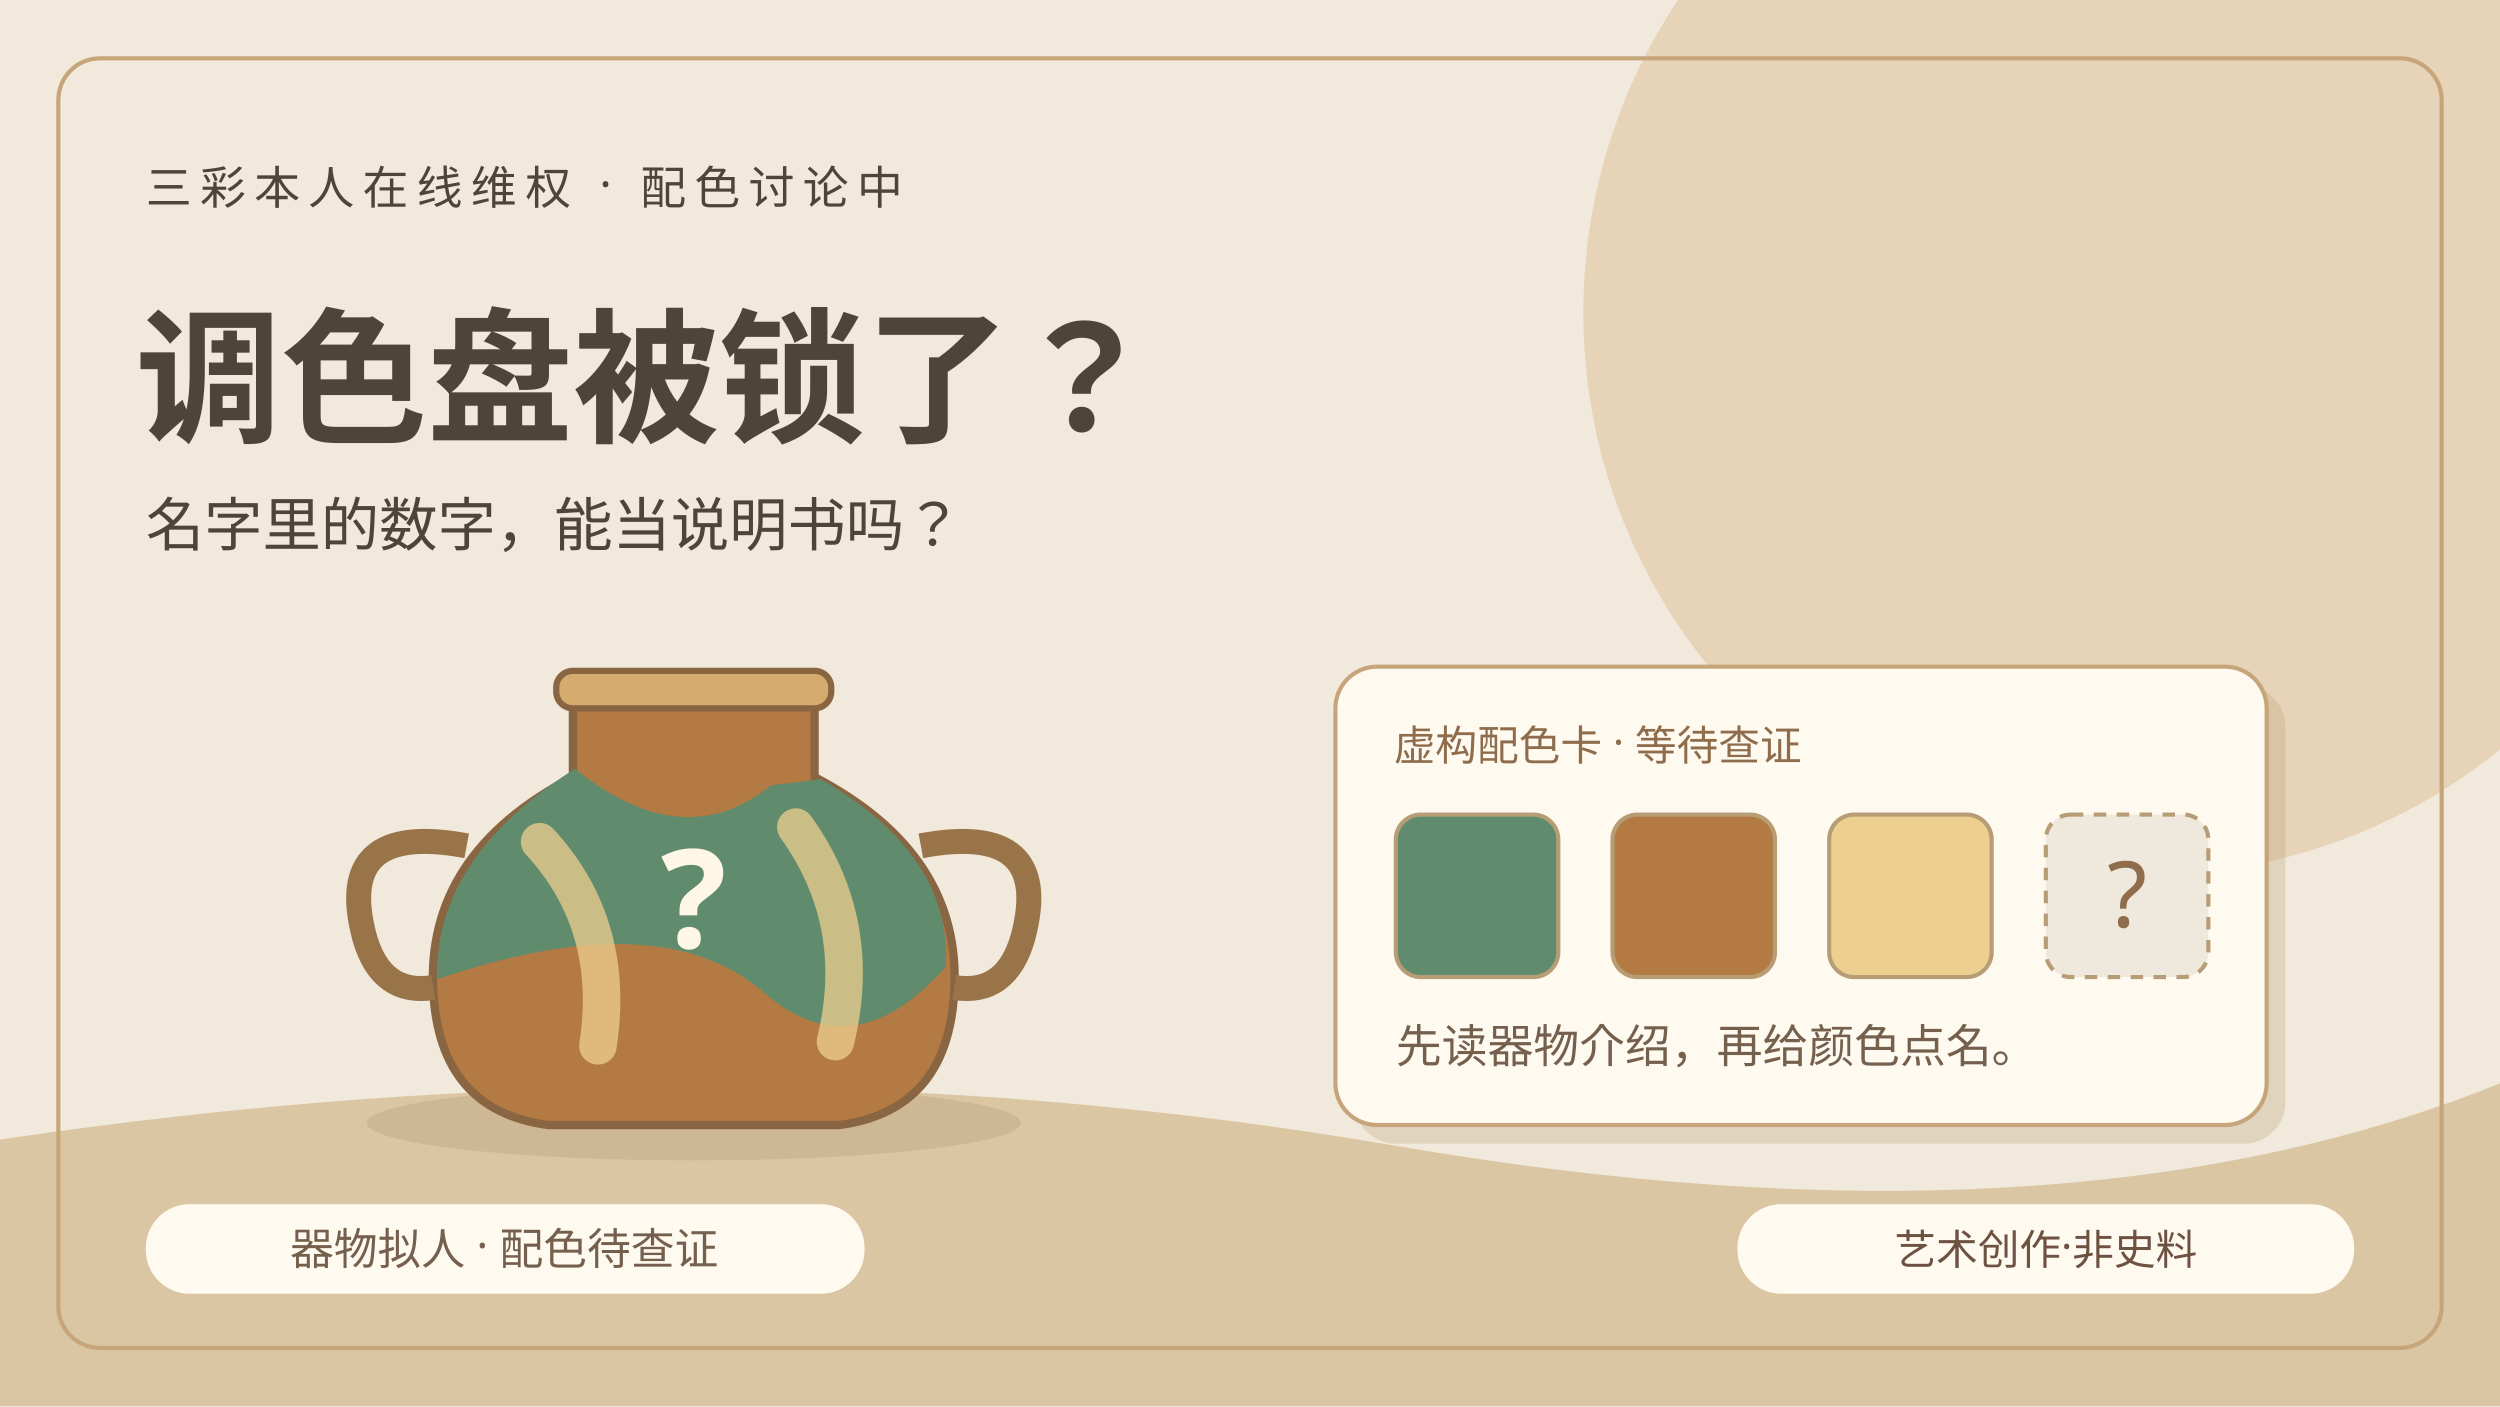
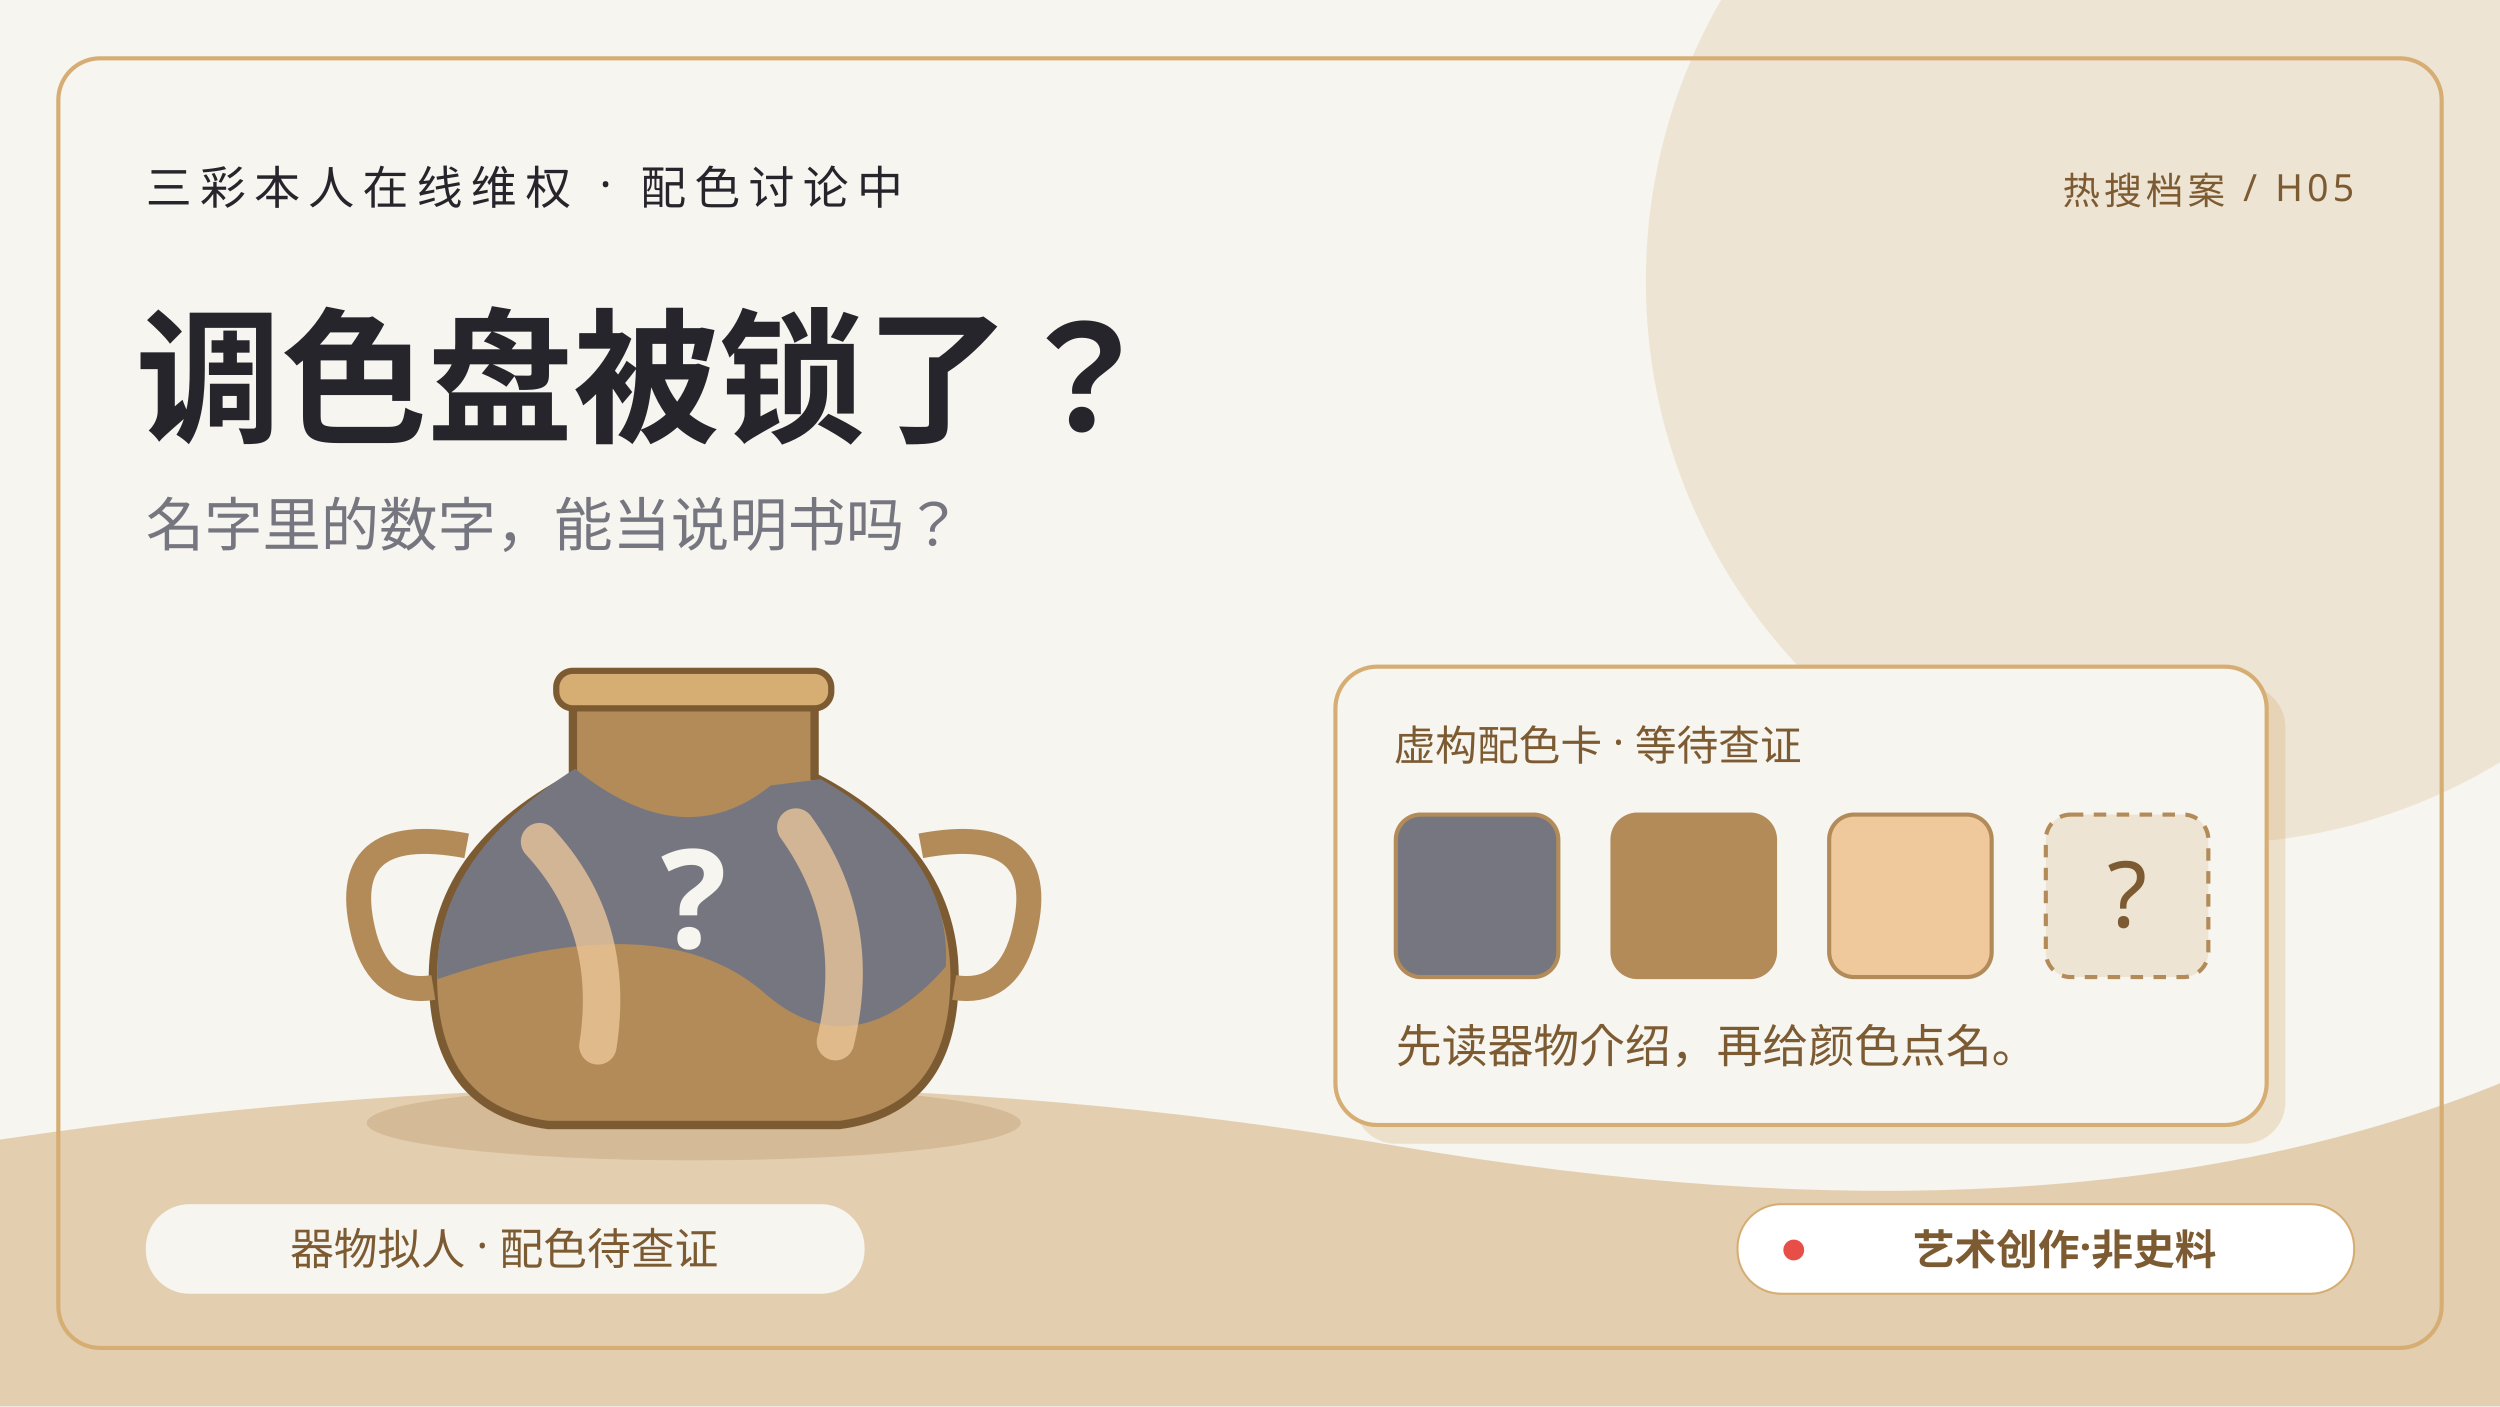
<svg xmlns="http://www.w3.org/2000/svg" width="1200" height="675" viewBox="0 0 1200 675" role="img" aria-labelledby="title desc">
-   <rect width="1200" height="675" fill="#f1e9dc" />
-   <circle cx="1030" cy="150" r="270" fill="#e7d3b7" />
-   <path d="M0 547Q350 495 670 550T1200 520V675H0Z" fill="#dbc6a4" />
-   <rect x="28" y="28" width="1144" height="619" rx="20" fill="none" stroke="#c5a579" stroke-width="2" />
-   <g font-family="sans-serif" fill="#4f4438">
+   <rect width="1200" height="675" fill="#f7f5f0" />
+   <circle cx="1060" cy="135" r="270" fill="#eee4d4" />
+   <path d="M0 547Q350 495 670 550T1200 520V675H0Z" fill="#e3cfb0" />
+   <rect x="28" y="28" width="1144" height="619" rx="20" fill="none" stroke="#d6ad72" stroke-width="2" />
+   <g font-family="sans-serif" fill="#26252c">
    <text x="70" y="98" font-size="22" letter-spacing="4">三彩本人在线维权 · 配色讨论中</text>
    <text x="65" y="207" font-size="70" font-weight="800">调色盘被锁了？</text>
-     <text x="70" y="262" font-size="28">名字里的数字，能当说明书吗？</text>
+     <text x="70" y="262" font-size="28" fill="#767680" letter-spacing="0">名字里的数字，能当说明书吗？</text>
  </g>
  <g transform="translate(333 435)">
-     <ellipse cy="104" rx="157" ry="18" fill="#ac936f" opacity=".3" />
-     <path d="M-58-103H58V-62Q129-25 125 41Q122 98 70 105H-70Q-122 98-125 41Q-129-25-58-62Z" fill="#b47a43" stroke="#896542" stroke-width="4" />
-     <path d="M-57-66Q-5-24 37-58L61-61Q124-25 121 29Q76 80 32 40Q-18-1-123 35Q-125-23-57-66Z" fill="#608b6d" />
-     <path d="M-74-31Q-37 9-46 67M49-38Q82 8 68 65" fill="none" stroke="#edcf8f" stroke-width="18" stroke-linecap="round" opacity=".75" />
-     <rect x="-66" y="-113" width="132" height="18" rx="8" fill="#d6ac6e" stroke="#896542" stroke-width="3" />
-     <path d="M-109-29Q-173-41-158 15Q-150 43-125 39M109-29Q173-41 158 15Q150 43 125 39" fill="none" stroke="#997449" stroke-width="12" />
-     <text y="20" text-anchor="middle" font-family="sans-serif" font-size="66" font-weight="800" fill="#fff7e6">?</text>
+     <ellipse cy="104" rx="157" ry="18" fill="#b28b59" opacity=".3" />
+     <path d="M-58-103H58V-62Q129-25 125 41Q122 98 70 105H-70Q-122 98-125 41Q-129-25-58-62Z" fill="#b28b59" stroke="#7d5b32" stroke-width="4" />
+     <path d="M-57-66Q-5-24 37-58L61-61Q124-25 121 29Q76 80 32 40Q-18-1-123 35Q-125-23-57-66Z" fill="#767680" />
+     <path d="M-74-31Q-37 9-46 67M49-38Q82 8 68 65" fill="none" stroke="#efc99c" stroke-width="18" stroke-linecap="round" opacity=".75" />
+     <rect x="-66" y="-113" width="132" height="18" rx="8" fill="#d6ad72" stroke="#7d5b32" stroke-width="3" />
+     <path d="M-109-29Q-173-41-158 15Q-150 43-125 39M109-29Q173-41 158 15Q150 43 125 39" fill="none" stroke="#b28b59" stroke-width="12" />
+     <text y="20" text-anchor="middle" font-family="sans-serif" font-size="66" font-weight="800" fill="#f7f5f0">?</text>
  </g>
  <g transform="translate(641 320)" font-family="sans-serif">
-     <rect x="9" y="9" width="447" height="220" rx="20" fill="#bba07a" opacity=".3" />
-     <rect width="447" height="220" rx="20" fill="#fffaf0" stroke="#c5a579" stroke-width="2" />
-     <text x="28" y="45" font-size="20" fill="#8f6d4c">虚构配色卡 · 等待查证</text>
-     <g stroke="#b79d75" stroke-width="2">
-       <rect x="29" y="71" width="78" height="78" rx="12" fill="#608b6d" />
-       <rect x="133" y="71" width="78" height="78" rx="12" fill="#b47a43" />
-       <rect x="237" y="71" width="78" height="78" rx="12" fill="#edcf8f" />
-       <rect x="341" y="71" width="78" height="78" rx="12" fill="#efe9dd" stroke-dasharray="6 5" />
+     <rect x="9" y="9" width="447" height="220" rx="20" fill="#d6ad72" opacity=".3" />
+     <rect width="447" height="220" rx="20" fill="#f7f5f0" stroke="#d6ad72" stroke-width="2" />
+     <text x="28" y="45" font-size="20" fill="#7d5b32">虚构配色卡 · 等待查证</text>
+     <g stroke="#b28b59" stroke-width="2">
+       <rect x="29" y="71" width="78" height="78" rx="12" fill="#767680" />
+       <rect x="133" y="71" width="78" height="78" rx="12" fill="#b28b59" />
+       <rect x="237" y="71" width="78" height="78" rx="12" fill="#efc99c" />
+       <rect x="341" y="71" width="78" height="78" rx="12" fill="#eee4d4" stroke-dasharray="6 5" />
    </g>
-     <text x="380" y="125" text-anchor="middle" font-size="44" fill="#8f6d4c">?</text>
-     <text x="29" y="190" font-size="22" fill="#75604e">先读器物介绍，再给颜色点名。</text>
+     <text x="380" y="125" text-anchor="middle" font-size="44" fill="#7d5b32">?</text>
+     <text x="29" y="190" font-size="22" fill="#7d5b32">先读器物介绍，再给颜色点名。</text>
  </g>
-   <rect x="70" y="578" width="345" height="43" rx="21" fill="#fffaf0" />
-   <text x="242" y="607" text-anchor="middle" font-family="sans-serif" font-size="21" fill="#75604e">器物拟人 · 配色待查证</text>
-   <rect x="834" y="578" width="296" height="43" rx="21" fill="#fffaf0" />
-   <text x="982" y="607" text-anchor="middle" font-family="sans-serif" font-size="20" fill="#6d5141">艺术创作·非史料</text>
+   <rect x="70" y="578" width="345" height="43" rx="21" fill="#f7f5f0" />
+   <text x="242" y="607" text-anchor="middle" font-family="sans-serif" font-size="21" fill="#7d5b32">器物拟人 · 配色待查证</text>
+   <text x="1130" y="98" text-anchor="end" font-family="sans-serif" font-size="18" letter-spacing="2" fill="#7d5b32">热搜档案 / H05</text>
+   <rect x="834" y="578" width="296" height="43" rx="21" fill="#ffffff" stroke="#d6ad72" />
+   <circle cx="861" cy="600" r="5" fill="#e84e48" />
+   <text x="991" y="607" text-anchor="middle" font-family="sans-serif" font-size="20" font-weight="600" fill="#7d5b32">艺术创作·非史料</text>
</svg>
